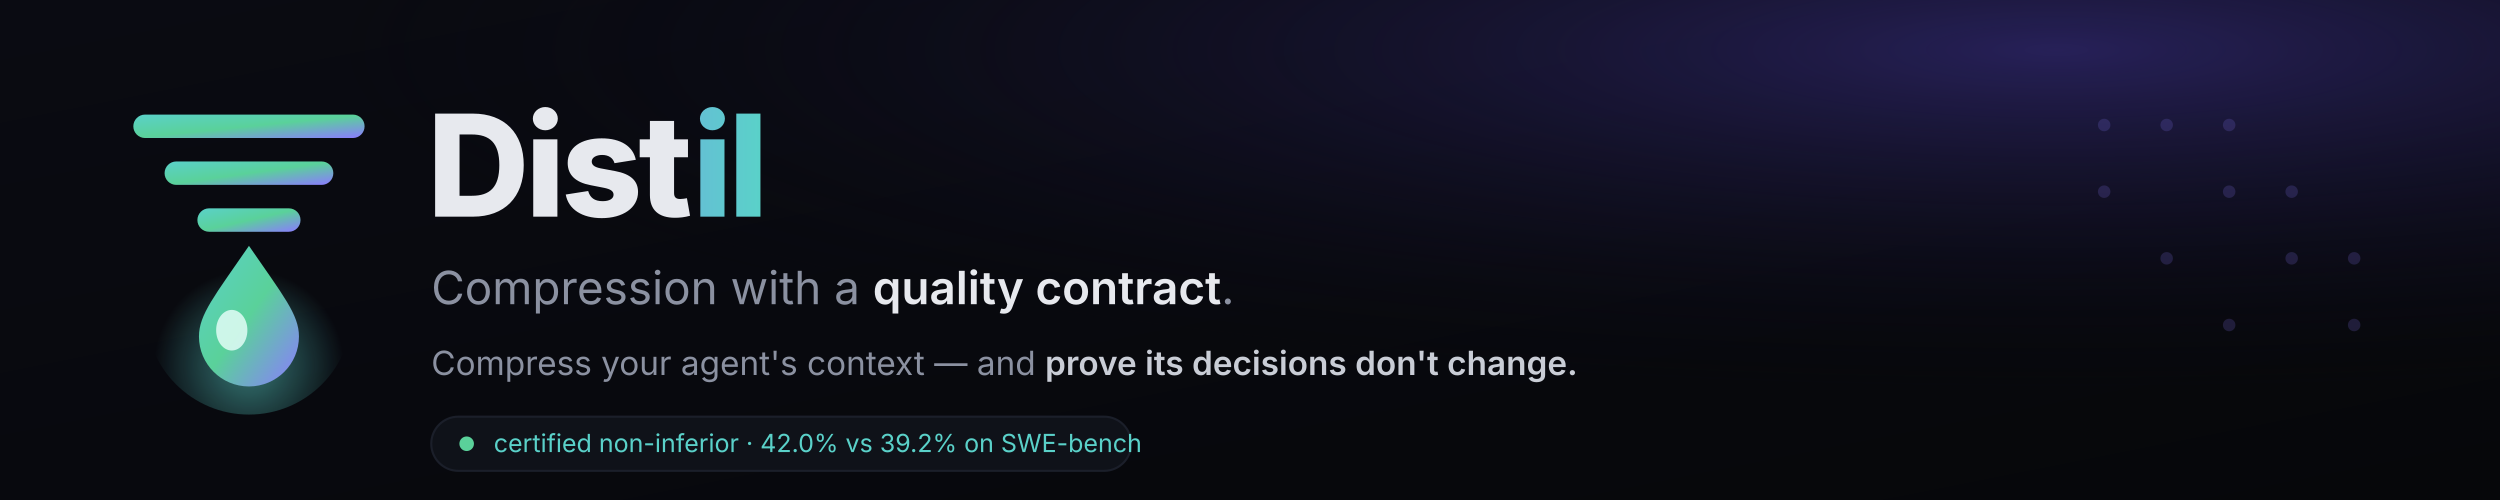
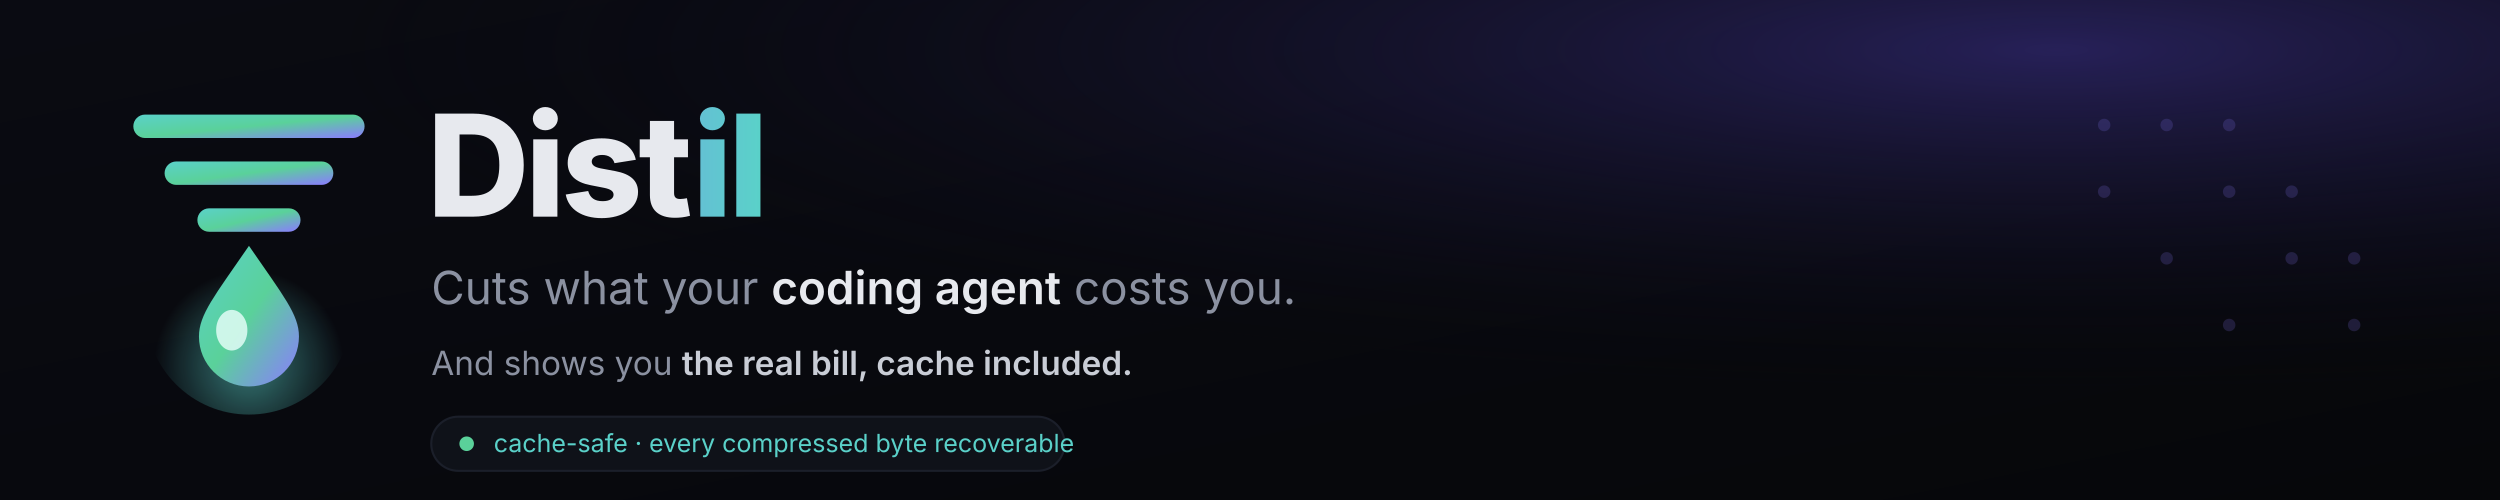
- <svg xmlns="http://www.w3.org/2000/svg" width="1200" height="240" viewBox="0 0 1200 240" font-family="ui-sans-serif,Segoe UI,Inter,Roboto,sans-serif" role="img" aria-label="Distil — compression with a quality contract. Certified non-inferior: 42.0% versus 39.2% on SWE-bench.">
+ <svg xmlns="http://www.w3.org/2000/svg" width="1200" height="240" viewBox="0 0 1200 240" font-family="ui-sans-serif,Segoe UI,Inter,Roboto,sans-serif" role="img" aria-label="Distil — cuts what your coding agent costs, and shows you the real bill, cache included.">
  <style>
    /* Restraint on purpose: this is the README hero, and a busy header is one people
       scroll past. The only thing that moves is the mark's three bars, which already
       encode compression by narrowing — animating them makes the metaphor legible
       instead of decorating around it. Slow loop, no bounce, nothing under the text. */
    @media (prefers-reduced-motion: reduce) { animate { display: none } }
  </style>
  <defs>
    <linearGradient id="bg" x1="0" y1="0" x2="1" y2="1">
      <stop offset="0" stop-color="#0a0b12" />
      <stop offset="1" stop-color="#06070a" />
    </linearGradient>
    <linearGradient id="g" x1="0" y1="0" x2="1" y2="0">
      <stop offset="0" stop-color="#8b7bff" />
      <stop offset="1" stop-color="#5ad1c9" />
    </linearGradient>
    <linearGradient id="d-grad" x1="0" y1="0" x2="1" y2="1">
      <stop offset="0" stop-color="#5ad1c9" />
      <stop offset=".5" stop-color="#5ad19a" />
      <stop offset="1" stop-color="#8b7bff" />
    </linearGradient>
    <radialGradient id="glow" cx="0.82" cy="0.1" r="0.7">
      <stop offset="0" stop-color="#2a2360" stop-opacity="0.9" />
      <stop offset="1" stop-color="#06070a" stop-opacity="0" />
    </radialGradient>
    <radialGradient id="d-glow" cx=".5" cy=".76" r=".46">
      <stop offset="0" stop-color="#5ad1c9" stop-opacity=".55" />
      <stop offset="1" stop-color="#5ad1c9" stop-opacity="0" />
    </radialGradient>
  </defs>
  <rect width="1200" height="240" fill="url(#bg)" />
  <rect width="1200" height="240" fill="url(#glow)" />
  <g opacity="0.18" fill="#8b7bff">
    <circle cx="1010" cy="60" r="3" />
    <circle cx="1040" cy="60" r="3" />
    <circle cx="1070" cy="60" r="3" />
    <circle cx="1010" cy="92" r="3" />
    <circle cx="1070" cy="92" r="3" />
    <circle cx="1100" cy="92" r="3" />
    <circle cx="1040" cy="124" r="3" />
    <circle cx="1100" cy="124" r="3" />
    <circle cx="1130" cy="124" r="3" />
    <circle cx="1070" cy="156" r="3" />
    <circle cx="1130" cy="156" r="3" />
  </g>
  <g transform="translate(23.5,8.5) scale(0.75)">
    <circle cx="128" cy="188" r="66" fill="url(#d-glow)" />
    <g fill="url(#d-grad)">
      <rect x="54" y="62" width="148" height="15" rx="7.5">
        <animate attributeName="width" dur="7s" repeatCount="indefinite" calcMode="spline" keySplines="0 0 1 1;0.4 0 0.2 1;0 0 1 1;0.4 0 0.2 1" values="148;148;148;148;148" keyTimes="0;0.06;0.26;0.80;1" />
      </rect>
      <rect x="74" y="92" width="108" height="15" rx="7.5">
        <animate attributeName="width" dur="7s" repeatCount="indefinite" calcMode="spline" keySplines="0 0 1 1;0.4 0 0.2 1;0 0 1 1;0.4 0 0.2 1" values="148;148;108;108;148" keyTimes="0;0.09;0.29;0.80;1" />
      </rect>
      <rect x="95" y="122" width="66" height="15" rx="7.5">
        <animate attributeName="width" dur="7s" repeatCount="indefinite" calcMode="spline" keySplines="0 0 1 1;0.4 0 0.2 1;0 0 1 1;0.4 0 0.2 1" values="148;148;66;66;148" keyTimes="0;0.12;0.32;0.80;1" />
      </rect>
    </g>
    <path d="M128 146 C150 178 160 190 160 204 a32 32 0 1 1 -64 0 c0-14 10-26 32-58 Z" fill="url(#d-grad)" />
    <ellipse cx="117" cy="200" rx="10" ry="13" fill="#eafffb" fill-opacity=".8" />
  </g>
  <text x="205" y="104" font-size="68" font-weight="800" letter-spacing="-2" fill="#e7e9ee">Dist<tspan fill="url(#g)">il</tspan>
  </text>
-   <text x="207" y="146" font-size="22" fill="#8b91a1">Compression with a <tspan fill="#e7e9ee" font-weight="600">quality contract</tspan>.</text>
-   <text x="207" y="180" font-size="16" fill="#8b91a1">Compress your agent's context — and <tspan fill="#c9cdd6" font-weight="600">prove its decisions don't change.</tspan>
+   <text x="207" y="146" font-size="22" fill="#8b91a1">Cuts what your <tspan fill="#e7e9ee" font-weight="600">coding agent</tspan> costs you.</text>
+   <text x="207" y="180" font-size="16" fill="#8b91a1">And shows you <tspan fill="#c9cdd6" font-weight="600">the real bill, cache included.</tspan>
  </text>
  <g transform="translate(207,200)">
-     <rect width="336" height="26" rx="13" fill="#0f1219" stroke="#1b1f2a" />
+     <rect width="304" height="26" rx="13" fill="#0f1219" stroke="#1b1f2a" />
    <circle cx="17" cy="13" r="3.5" fill="#5ad19a">
      <animate attributeName="opacity" dur="7s" repeatCount="indefinite" values="1;0.45;1;1" keyTimes="0;0.10;0.20;1" />
    </circle>
-     <text x="30" y="17" font-size="12" fill="#5ad1c9">certified non-inferior · 42.0% vs 39.2% on SWE-bench</text>
+     <text x="30" y="17" font-size="12" fill="#5ad1c9">cache-safe · every compressed byte recoverable</text>
  </g>
</svg>
